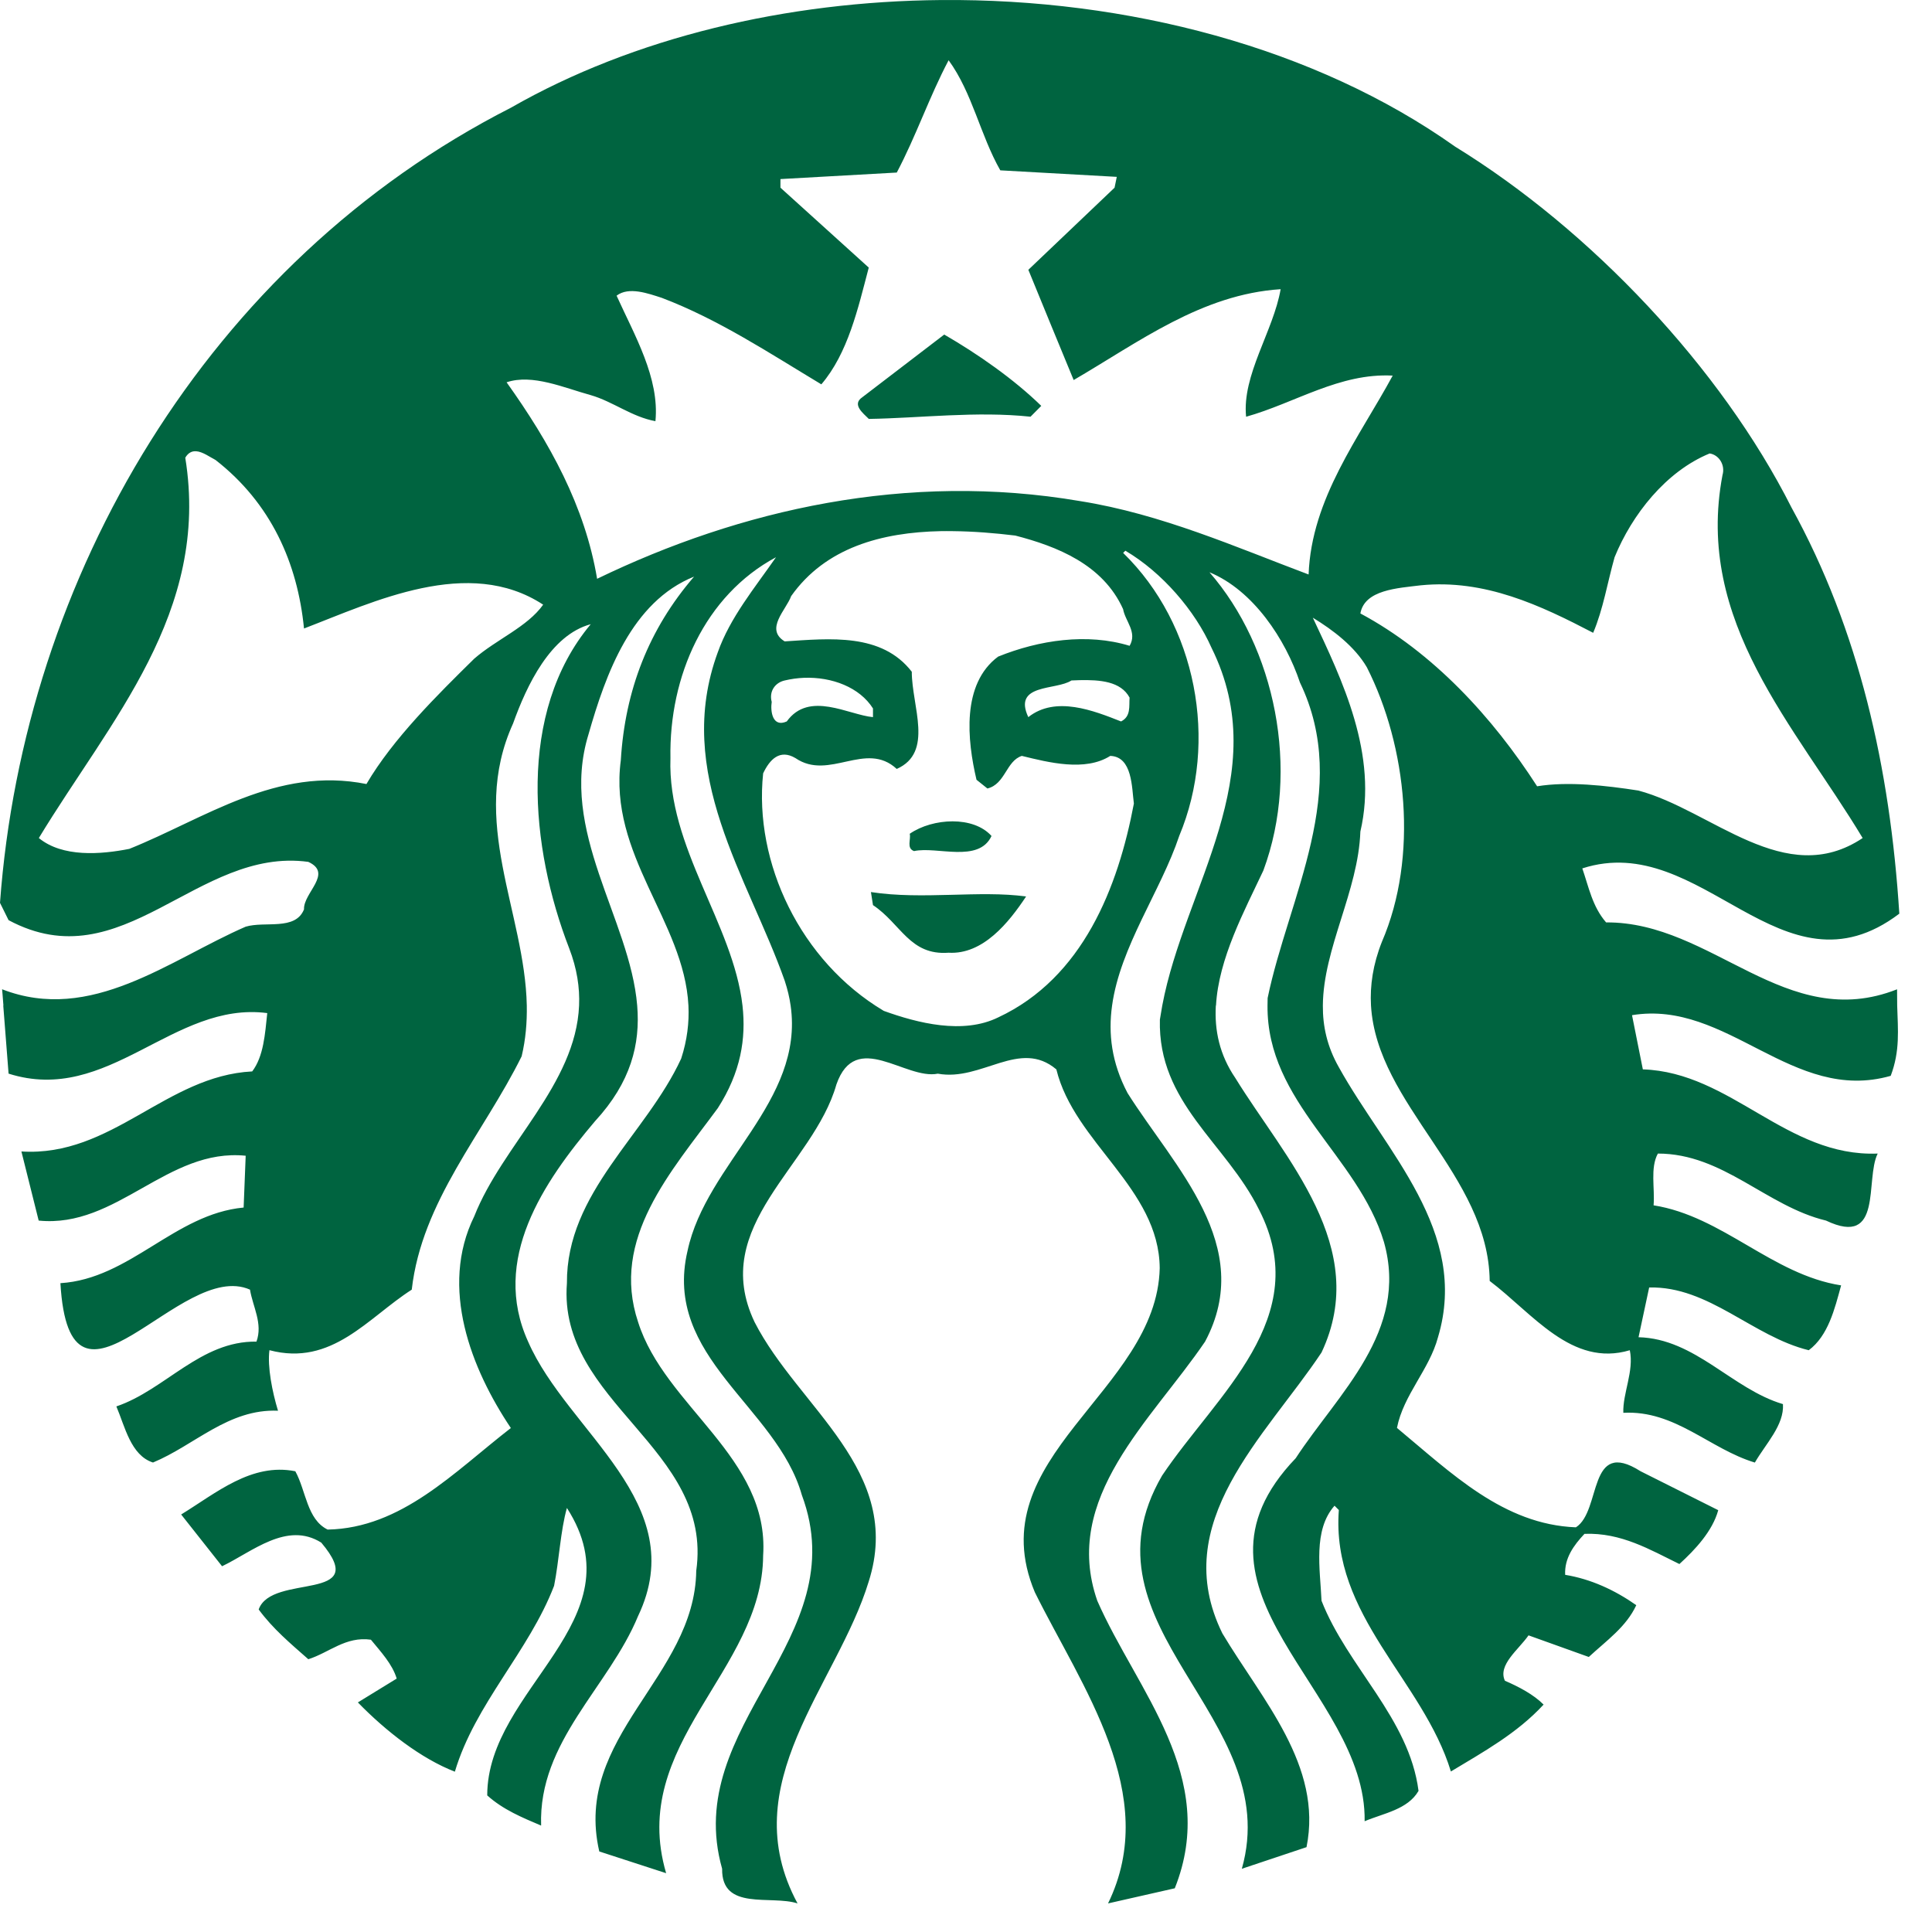
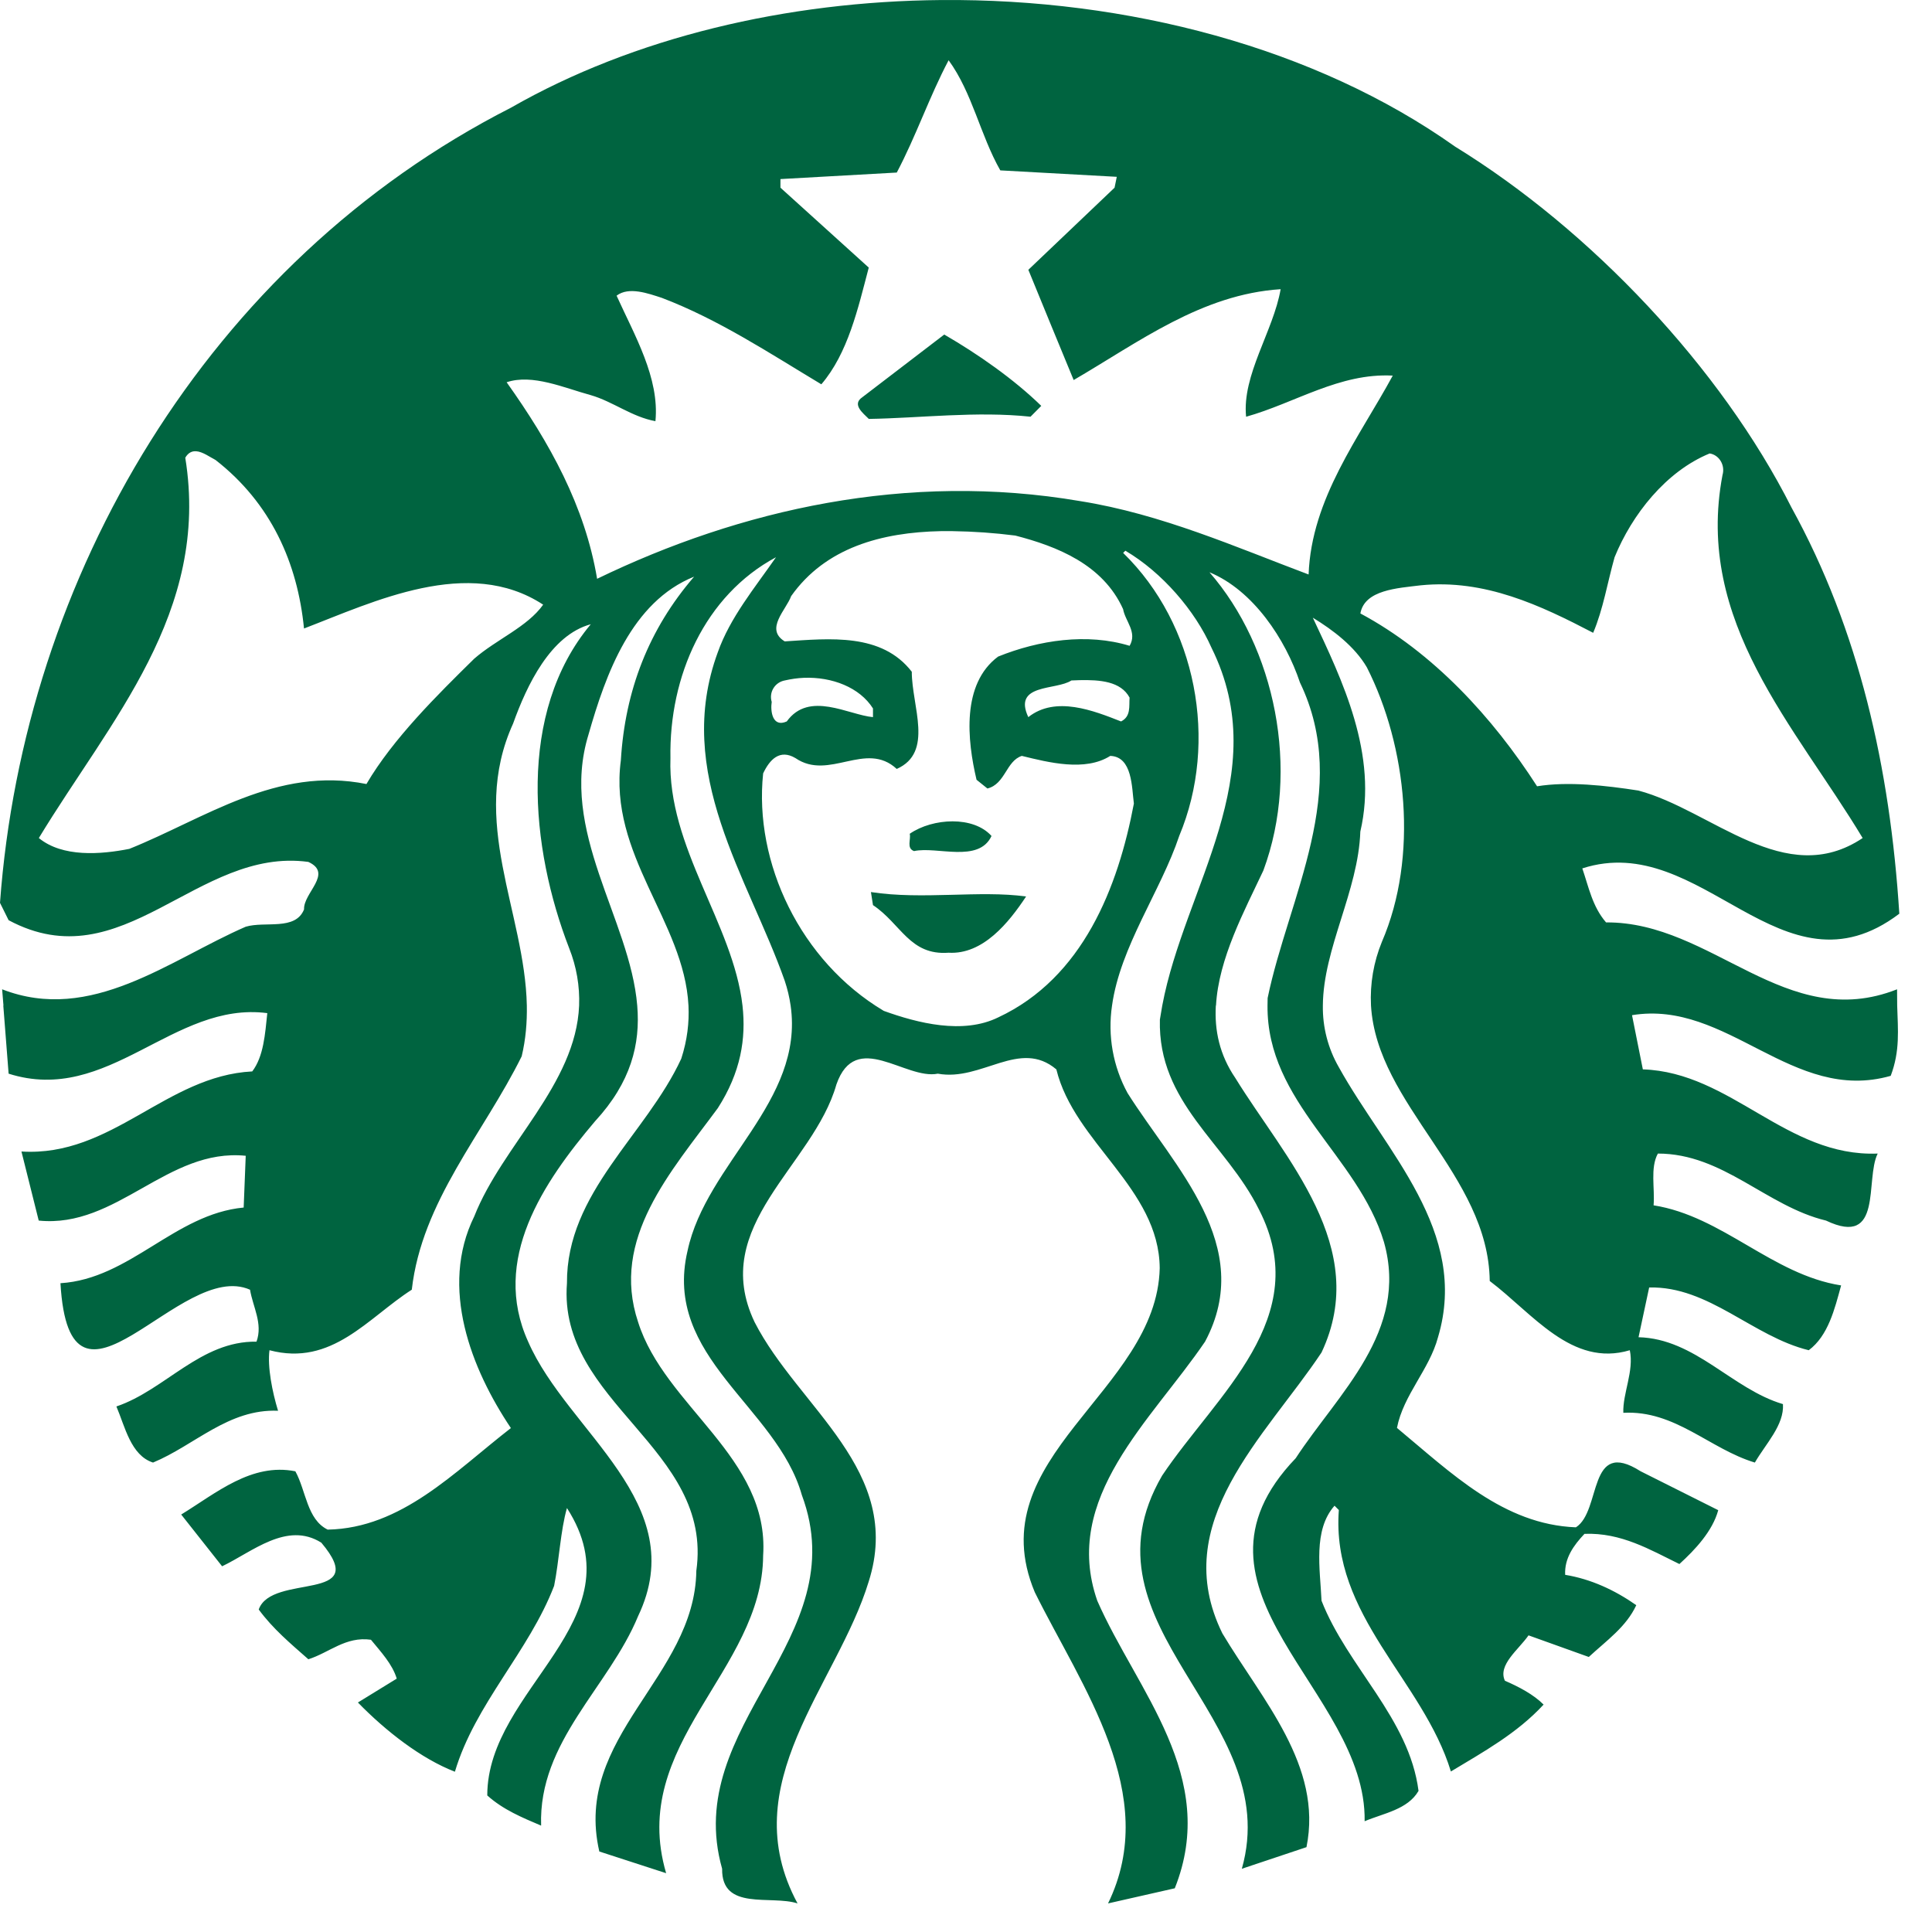
- <svg xmlns="http://www.w3.org/2000/svg" width="48px" height="48px" viewBox="0 0 48 48" version="1.1">
-   <defs />
-   <g id="Page-1" stroke="none" stroke-width="1" fill="none" fill-rule="evenodd">
-     <g id="Group-3" transform="translate(-6, -6)" fill="#006440">
-       <path d="M29.459,14.312 C30.3,14.798 31.191,15.422 31.87,16.084 L31.603,16.353 C30.264,16.21 28.854,16.388 27.585,16.408 C27.443,16.265 27.158,16.05 27.423,15.87 L29.459,14.312 L29.459,14.312 L29.459,14.312 Z M53.135,30.983 C53.153,31.589 53.209,32.109 52.974,32.729 C50.527,33.426 48.921,30.83 46.547,31.222 L46.816,32.568 C49.011,32.64 50.383,34.75 52.651,34.66 C52.329,35.305 52.795,37.005 51.367,36.325 C49.885,35.968 48.814,34.66 47.189,34.66 C46.994,35.02 47.118,35.52 47.083,35.946 C48.797,36.216 50.029,37.667 51.742,37.935 C51.581,38.525 51.421,39.186 50.938,39.546 C49.545,39.206 48.457,37.951 46.973,37.987 L46.709,39.223 C48.119,39.259 49.03,40.509 50.297,40.885 C50.331,41.406 49.867,41.872 49.599,42.337 C48.474,41.998 47.616,41.03 46.331,41.101 C46.313,40.616 46.601,40.065 46.492,39.546 C45.049,39.976 44.081,38.632 43.011,37.825 C42.98,35.186 40.209,33.455 40.062,30.983 C40.034,30.49 40.109,29.964 40.333,29.399 C41.244,27.288 40.958,24.547 39.959,22.578 C39.656,22.06 39.118,21.652 38.617,21.347 C39.35,22.905 40.244,24.745 39.798,26.66 C39.746,28.138 38.876,29.558 38.866,30.983 C38.862,31.491 38.97,31.999 39.262,32.513 C40.423,34.609 42.513,36.593 41.727,39.222 C41.511,40.03 40.868,40.654 40.707,41.476 C42.066,42.604 43.35,43.875 45.153,43.946 C45.795,43.535 45.438,41.712 46.76,42.553 L48.689,43.52 C48.548,44.038 48.116,44.502 47.724,44.858 C46.992,44.501 46.278,44.073 45.366,44.108 C45.097,44.394 44.865,44.715 44.886,45.126 C45.528,45.232 46.117,45.504 46.653,45.88 C46.404,46.418 45.919,46.755 45.473,47.167 L43.976,46.63 C43.726,46.989 43.207,47.365 43.389,47.758 C43.727,47.903 44.102,48.099 44.35,48.35 C43.69,49.066 42.852,49.526 42.047,50.012 C41.353,47.739 39.066,46.145 39.263,43.516 L39.156,43.409 C38.619,44.015 38.798,44.984 38.833,45.77 C39.476,47.416 41.011,48.688 41.243,50.494 C40.975,50.959 40.369,51.051 39.904,51.248 C39.958,47.992 35.031,45.523 38.191,42.23 C39.245,40.617 41.01,39.078 40.384,36.858 C39.742,34.714 37.47,33.386 37.491,30.983 L37.494,30.796 C38.012,28.29 39.583,25.623 38.297,22.957 C37.939,21.885 37.138,20.666 36.049,20.218 C37.673,22.081 38.317,25.12 37.388,27.627 C36.92,28.624 36.275,29.812 36.211,30.984 L36.207,30.984 C36.172,31.596 36.297,32.204 36.691,32.782 C37.924,34.786 40.065,36.989 38.833,39.602 C37.441,41.694 35.013,43.823 36.369,46.58 C37.351,48.226 38.869,49.869 38.46,51.892 L36.853,52.429 C37.924,48.654 32.675,46.436 34.872,42.66 C36.229,40.638 38.656,38.741 37.282,36.057 C36.461,34.394 34.764,33.41 34.817,31.332 L34.876,30.983 C35.429,28.036 37.664,25.247 36.101,22.097 C35.69,21.167 34.87,20.219 33.959,19.682 L33.904,19.737 C35.726,21.509 36.28,24.424 35.298,26.767 C34.839,28.141 33.833,29.511 33.629,30.984 C33.532,31.679 33.614,32.398 34.014,33.157 C35.174,34.998 37.209,36.952 35.939,39.333 C34.602,41.3 32.37,43.213 33.262,45.771 C34.244,48.008 36.295,50.14 35.187,52.914 L33.529,53.29 C34.85,50.586 32.87,47.903 31.71,45.558 C30.298,42.193 34.742,40.582 34.813,37.506 C34.796,35.521 32.69,34.394 32.245,32.569 C31.334,31.798 30.389,32.875 29.3,32.675 C28.495,32.837 27.26,31.565 26.78,32.944 C26.208,34.965 23.603,36.451 24.748,38.848 C25.837,40.978 28.459,42.536 27.583,45.293 C26.799,47.868 24.209,50.32 25.815,53.29 C25.155,53.075 23.923,53.486 23.941,52.429 C22.923,48.832 27.261,46.737 25.921,43.142 C25.298,40.94 22.457,39.724 23.082,37.076 C23.545,34.896 25.985,33.372 25.643,30.984 C25.615,30.784 25.566,30.579 25.496,30.366 C24.585,27.789 22.727,25.212 23.834,22.204 C24.138,21.345 24.746,20.612 25.28,19.844 C23.512,20.792 22.62,22.797 22.657,24.836 C22.58,27.054 24.215,28.954 24.447,30.984 C24.539,31.803 24.405,32.642 23.834,33.531 C22.675,35.108 21.158,36.771 21.854,38.848 C22.515,40.942 25.121,42.211 24.96,44.646 C24.943,47.526 21.604,49.319 22.55,52.539 L20.889,51.999 C20.229,49.137 23.263,47.673 23.298,45.025 C23.728,41.979 19.853,40.85 20.085,37.881 C20.069,35.626 22.049,34.197 22.924,32.3 C23.074,31.838 23.124,31.402 23.104,30.984 C22.997,28.886 21.111,27.246 21.424,24.888 C21.529,23.152 22.118,21.631 23.244,20.326 C21.691,20.951 21.05,22.742 20.621,24.245 C19.877,26.656 21.653,28.824 21.831,30.984 C21.91,31.938 21.678,32.886 20.783,33.856 C19.496,35.375 18.192,37.292 19.121,39.333 C20.104,41.586 23.193,43.34 21.853,46.15 C21.122,47.921 19.372,49.263 19.444,51.356 C18.98,51.159 18.499,50.962 18.105,50.606 C18.105,47.94 21.888,46.275 20.085,43.465 C19.926,44.02 19.891,44.773 19.766,45.399 C19.141,47.028 17.802,48.332 17.301,50.017 C16.464,49.693 15.588,49.012 14.891,48.296 L15.856,47.704 C15.749,47.346 15.464,47.042 15.215,46.738 C14.588,46.649 14.176,47.061 13.66,47.223 C13.213,46.829 12.783,46.47 12.427,45.987 C12.747,45.073 15.25,45.829 13.982,44.326 C13.126,43.789 12.267,44.555 11.517,44.913 L10.501,43.627 C11.376,43.09 12.248,42.337 13.337,42.553 C13.605,43.037 13.623,43.749 14.14,44.002 C15.979,43.966 17.282,42.571 18.692,41.479 C17.709,40.014 16.91,37.991 17.783,36.218 C18.482,34.442 20.304,32.946 20.387,30.983 C20.406,30.536 20.336,30.066 20.141,29.56 C19.177,27.072 18.837,23.71 20.677,21.508 C19.677,21.777 19.087,23.027 18.747,23.975 C17.642,26.404 19.04,28.655 19.088,30.983 C19.095,31.402 19.061,31.821 18.96,32.244 C18.013,34.158 16.48,35.838 16.23,38.041 C15.141,38.738 14.247,39.956 12.694,39.545 C12.64,39.956 12.765,40.583 12.907,41.049 C11.676,40.997 10.837,41.906 9.801,42.336 C9.248,42.158 9.105,41.443 8.891,40.942 C10.104,40.531 10.979,39.312 12.372,39.332 C12.534,38.882 12.282,38.47 12.211,38.041 C10.478,37.27 7.732,41.852 7.501,37.88 C9.232,37.772 10.338,36.161 12.053,36.001 L12.104,34.714 C10.158,34.517 8.906,36.522 6.961,36.325 L6.532,34.608 C8.782,34.749 10.123,32.728 12.266,32.619 C12.55,32.244 12.585,31.689 12.64,31.17 C10.301,30.865 8.696,33.463 6.213,32.674 C6.213,32.674 6.128,31.593 6.081,30.983 L6.085,30.983 C6.068,30.745 6.052,30.578 6.052,30.578 C8.265,31.439 10.21,29.846 12.104,29.023 C12.586,28.879 13.337,29.129 13.553,28.593 C13.534,28.181 14.283,27.7 13.66,27.413 C10.891,27.036 9.052,30.383 6.213,28.861 L6,28.431 C6.591,20.344 11.141,12.525 18.692,8.677 C21.75,6.926 25.55,6.033 29.381,6.001 C34.006,5.962 38.678,7.178 42.154,9.644 C45.529,11.72 48.758,15.14 50.51,18.611 C52.186,21.653 52.957,25.067 53.188,28.7 C50.259,30.918 48.294,26.611 45.312,27.575 C45.473,28.041 45.562,28.523 45.903,28.917 C48.546,28.898 50.366,31.672 53.132,30.579 L53.135,30.983 L53.135,30.983 L53.135,30.983 Z M19.495,21.023 C17.638,19.806 15.283,20.952 13.553,21.615 C13.392,19.986 12.732,18.501 11.355,17.428 C11.222,17.361 11.037,17.221 10.871,17.211 C10.772,17.205 10.677,17.245 10.603,17.372 C11.227,21.219 8.732,23.903 6.965,26.821 C7.553,27.303 8.499,27.231 9.213,27.09 C11.087,26.338 12.872,25.031 15.104,25.479 C15.764,24.352 16.873,23.26 17.782,22.365 C18.337,21.883 19.1,21.577 19.495,21.023 L19.495,21.023 L19.495,21.023 Z M25.173,23.439 C25.137,23.67 25.191,24.083 25.547,23.924 C26.101,23.154 27.083,23.763 27.689,23.817 L27.689,23.601 C27.357,23.077 26.672,22.814 25.976,22.84 C25.816,22.846 25.653,22.869 25.496,22.906 C25.263,22.957 25.101,23.171 25.173,23.439 L25.173,23.439 L25.173,23.439 Z M33.903,21.134 C33.404,20.024 32.262,19.575 31.225,19.306 C30.717,19.244 30.189,19.201 29.666,19.196 C29.568,19.195 29.47,19.194 29.372,19.196 C27.909,19.226 26.51,19.602 25.656,20.81 C25.534,21.151 24.995,21.629 25.495,21.935 C26.62,21.863 27.904,21.721 28.653,22.689 C28.653,23.549 29.207,24.693 28.279,25.104 C27.51,24.391 26.6,25.408 25.763,24.835 C25.37,24.602 25.121,24.874 24.96,25.214 C24.727,27.432 25.886,29.881 27.957,31.115 C28.796,31.418 29.924,31.707 30.8,31.277 C32.906,30.293 33.779,28.04 34.171,25.964 C34.118,25.569 34.137,24.799 33.584,24.78 C32.96,25.176 32.049,24.942 31.387,24.78 C30.996,24.907 30.978,25.481 30.532,25.59 L30.261,25.373 C30.029,24.39 29.885,22.994 30.797,22.314 C31.815,21.902 33.011,21.722 34.065,22.045 C34.261,21.705 33.958,21.438 33.903,21.134 L33.903,21.134 L33.903,21.134 Z M32.828,22.898 C32.757,22.9 32.688,22.903 32.619,22.906 C32.245,23.156 31.155,22.976 31.548,23.817 C32.227,23.279 33.173,23.656 33.852,23.924 C34.102,23.799 34.048,23.548 34.064,23.332 C33.847,22.926 33.326,22.888 32.828,22.898 L32.828,22.898 Z M40.601,15.332 C39.28,15.262 38.173,16.014 36.959,16.354 C36.853,15.318 37.638,14.225 37.817,13.185 C35.854,13.312 34.299,14.496 32.675,15.442 C32.299,14.532 31.922,13.617 31.549,12.703 L33.691,10.663 L33.746,10.394 L30.852,10.232 C30.354,9.357 30.157,8.303 29.568,7.497 C29.086,8.41 28.762,9.376 28.28,10.287 L25.39,10.449 L25.39,10.663 L27.584,12.648 C27.316,13.669 27.066,14.777 26.406,15.549 C25.121,14.777 23.854,13.937 22.445,13.401 C22.106,13.292 21.622,13.113 21.319,13.346 C21.765,14.331 22.389,15.39 22.284,16.464 C21.694,16.356 21.231,15.977 20.677,15.817 C20.015,15.636 19.229,15.282 18.586,15.498 C19.658,17 20.532,18.572 20.835,20.38 C24.389,18.661 28.534,17.715 32.837,18.45 C34.854,18.771 36.708,19.595 38.512,20.273 C38.582,18.378 39.778,16.854 40.601,15.332 L40.601,15.332 L40.601,15.332 Z M46.705,25.641 C48.524,26.123 50.35,28.11 52.277,26.821 C50.599,24.03 48.101,21.453 48.795,17.803 C48.868,17.554 48.708,17.301 48.476,17.266 C47.388,17.712 46.545,18.787 46.114,19.844 C45.937,20.469 45.832,21.133 45.582,21.722 C44.278,21.042 42.887,20.383 41.298,20.542 C40.725,20.613 39.903,20.651 39.798,21.241 C41.601,22.206 43.084,23.818 44.189,25.535 C44.958,25.409 45.901,25.516 46.705,25.641 L46.705,25.641 L46.705,25.641 Z M27.638,28.163 L27.689,28.487 C28.387,28.952 28.601,29.742 29.567,29.67 C30.424,29.721 31.066,28.917 31.493,28.273 C30.334,28.113 28.924,28.361 27.638,28.163 L27.638,28.163 L27.638,28.163 Z M28.602,26.715 C28.637,26.858 28.514,27.073 28.709,27.145 C29.28,27.021 30.315,27.45 30.634,26.77 C30.411,26.52 30.048,26.406 29.666,26.406 C29.285,26.406 28.889,26.517 28.602,26.715 L28.602,26.715 Z" id="inner_artwork" />
-     </g>
-   </g>
+ <svg xmlns="http://www.w3.org/2000/svg" width="48" height="48">
+   <path d="M23.46 8.312c.84.486 1.731 1.11 2.41 1.772l-.267.269c-1.339-.143-2.75.035-4.018.055-.142-.143-.427-.358-.162-.538l2.036-1.558zm23.675 16.671c.018.606.074 1.126-.161 1.746-2.447.697-4.053-1.899-6.427-1.507l.269 1.346c2.195.072 3.567 2.182 5.835 2.092-.322.645.144 2.345-1.284 1.665-1.482-.357-2.553-1.665-4.178-1.665-.195.36-.071.86-.106 1.286 1.714.27 2.946 1.721 4.659 1.99-.161.59-.321 1.25-.804 1.61-1.393-.34-2.481-1.595-3.965-1.559l-.264 1.236c1.41.036 2.32 1.286 3.588 1.662.034.52-.43.987-.698 1.452-1.125-.339-1.983-1.307-3.268-1.236-.018-.485.27-1.036.161-1.555-1.443.43-2.411-.914-3.48-1.72-.032-2.64-2.803-4.37-2.95-6.843a3.68 3.68 0 01.271-1.584c.911-2.111.625-4.852-.374-6.82-.303-.519-.841-.927-1.342-1.232.733 1.558 1.627 3.398 1.18 5.313-.051 1.478-.921 2.898-.931 4.323a2.976 2.976 0 00.396 1.53c1.161 2.096 3.25 4.08 2.465 6.71-.216.807-.86 1.431-1.02 2.253 1.359 1.128 2.643 2.399 4.446 2.47.642-.41.285-2.234 1.607-1.393l1.929.967c-.14.518-.573.982-.965 1.338-.732-.357-1.446-.785-2.358-.75-.27.286-.501.607-.48 1.018.642.106 1.23.378 1.767.754-.249.538-.734.875-1.18 1.287l-1.497-.537c-.25.359-.769.735-.587 1.128.338.145.713.341.961.592-.66.716-1.498 1.176-2.303 1.662-.694-2.273-2.98-3.867-2.784-6.496l-.107-.107c-.537.606-.358 1.575-.323 2.36.643 1.647 2.178 2.92 2.41 4.725-.268.465-.874.557-1.339.754.054-3.256-4.873-5.725-1.713-9.018 1.054-1.613 2.82-3.152 2.193-5.372-.642-2.144-2.914-3.472-2.893-5.875l.003-.187c.518-2.506 2.09-5.173.803-7.839-.358-1.072-1.159-2.29-2.248-2.739 1.624 1.863 2.268 4.902 1.339 7.409-.468.997-1.113 2.185-1.177 3.357h-.004c-.035.612.09 1.22.484 1.798 1.233 2.004 3.374 4.207 2.142 6.82-1.392 2.092-3.82 4.221-2.464 6.978.982 1.646 2.5 3.289 2.09 5.312l-1.606.537c1.071-3.775-4.178-5.993-1.98-9.769 1.356-2.022 3.783-3.92 2.409-6.603-.821-1.663-2.518-2.647-2.465-4.725l.059-.349c.553-2.947 2.788-5.736 1.225-8.886-.41-.93-1.231-1.878-2.142-2.415l-.055.055c1.822 1.772 2.376 4.687 1.394 7.03-.459 1.374-1.465 2.744-1.67 4.217a3.47 3.47 0 00.386 2.173c1.16 1.841 3.195 3.795 1.925 6.176-1.337 1.967-3.57 3.88-2.677 6.438.982 2.237 3.033 4.369 1.925 7.143l-1.658.376c1.32-2.704-.66-5.387-1.82-7.732-1.41-3.365 3.033-4.976 3.104-8.052-.017-1.985-2.123-3.112-2.568-4.937-.911-.771-1.856.306-2.945.106-.805.162-2.04-1.11-2.52.269-.572 2.021-3.177 3.507-2.032 5.904 1.09 2.13 3.71 3.688 2.835 6.445-.784 2.575-3.374 5.027-1.768 7.997-.66-.215-1.892.196-1.874-.861-1.018-3.597 3.32-5.692 1.98-9.287-.623-2.202-3.464-3.418-2.839-6.066.463-2.18 2.903-3.704 2.561-6.092a3.531 3.531 0 00-.147-.618c-.91-2.577-2.77-5.154-1.662-8.162.304-.859.912-1.592 1.446-2.36-1.768.948-2.66 2.953-2.623 4.992-.077 2.218 1.558 4.118 1.79 6.148.092.819-.042 1.658-.613 2.547-1.16 1.577-2.676 3.24-1.98 5.317.66 2.094 3.267 3.363 3.106 5.798-.017 2.88-3.356 4.673-2.41 7.893L14.89 46c-.66-2.862 2.374-4.326 2.41-6.974.429-3.046-3.446-4.175-3.214-7.144-.016-2.255 1.964-3.684 2.84-5.58.15-.463.199-.899.179-1.317-.107-2.098-1.993-3.738-1.68-6.096.105-1.736.694-3.257 1.82-4.562-1.553.625-2.194 2.416-2.623 3.92-.744 2.41 1.032 4.578 1.21 6.738.08.954-.153 1.902-1.048 2.872-1.287 1.519-2.59 3.436-1.662 5.477.983 2.253 4.072 4.007 2.732 6.817-.73 1.771-2.481 3.113-2.41 5.206-.463-.197-.944-.394-1.338-.75 0-2.666 3.783-4.331 1.98-7.14-.16.554-.194 1.307-.319 1.933-.625 1.63-1.964 2.933-2.465 4.618-.837-.324-1.713-1.005-2.41-1.72l.965-.593c-.107-.358-.392-.662-.641-.966-.627-.089-1.039.323-1.555.485-.447-.394-.877-.753-1.233-1.236.32-.914 2.823-.158 1.555-1.661-.856-.537-1.715.23-2.465.587l-1.016-1.286c.875-.537 1.747-1.29 2.836-1.074.268.484.286 1.196.803 1.449 1.84-.036 3.142-1.43 4.552-2.523-.983-1.465-1.782-3.488-.91-5.26.7-1.777 2.522-3.273 2.605-5.236a3.498 3.498 0 00-.246-1.423c-.964-2.488-1.304-5.85.536-8.052-1 .27-1.59 1.519-1.93 2.467-1.105 2.43.293 4.68.341 7.008.007.419-.027.838-.128 1.26-.947 1.915-2.48 3.595-2.73 5.798-1.089.697-1.983 1.915-3.536 1.504-.054.411.07 1.038.213 1.504-1.23-.052-2.07.857-3.106 1.287-.553-.178-.696-.893-.91-1.394 1.213-.41 2.088-1.63 3.481-1.61.162-.45-.09-.862-.161-1.29-1.733-.772-4.48 3.81-4.71-.162 1.73-.108 2.837-1.719 4.552-1.88l.051-1.286c-1.946-.197-3.198 1.808-5.143 1.61l-.429-1.716c2.25.14 3.59-1.88 5.734-1.99.284-.374.319-.93.374-1.448-2.34-.305-3.944 2.293-6.427 1.504l-.132-1.691h.004a17.494 17.494 0 00-.033-.405c2.213.861 4.158-.732 6.052-1.555.482-.144 1.233.106 1.449-.43-.019-.412.73-.893.107-1.18-2.769-.377-4.608 2.97-7.447 1.448L0 22.431C.59 14.344 5.141 6.525 12.692 2.677 15.75.926 19.55.033 23.382.001c4.624-.039 9.296 1.177 12.772 3.643 3.375 2.076 6.604 5.496 8.356 8.967 1.676 3.042 2.447 6.456 2.678 10.09-2.929 2.217-4.894-2.09-7.876-1.126.16.466.25.948.59 1.342 2.644-.019 4.464 2.755 7.23 1.662l.003.404zm-33.64-9.96c-1.857-1.217-4.212-.071-5.942.592-.161-1.63-.821-3.114-2.198-4.187-.133-.067-.318-.207-.484-.217-.1-.006-.194.034-.268.161.624 3.847-1.87 6.531-3.638 9.449.588.482 1.534.41 2.248.269 1.874-.752 3.66-2.06 5.891-1.611.66-1.127 1.769-2.22 2.678-3.114.555-.482 1.318-.788 1.713-1.342zm5.678 2.416c-.036.231.018.644.374.485.554-.77 1.536-.16 2.142-.107v-.216c-.332-.524-1.017-.787-1.713-.761-.16.006-.323.03-.48.066a.417.417 0 00-.323.533zm8.73-2.305c-.499-1.11-1.641-1.56-2.678-1.828a13.891 13.891 0 00-1.56-.11c-.097 0-.195-.002-.293 0-1.463.03-2.862.406-3.716 1.614-.122.34-.661.82-.16 1.125 1.124-.072 2.408-.214 3.157.754 0 .86.554 2.004-.374 2.415-.769-.713-1.68.304-2.516-.269-.393-.233-.642.04-.803.38-.233 2.217.926 4.666 2.997 5.9.839.303 1.967.592 2.843.162 2.106-.984 2.979-3.237 3.371-5.313-.053-.395-.034-1.165-.587-1.184-.624.396-1.535.162-2.197 0-.391.127-.41.7-.855.81l-.27-.217c-.233-.983-.377-2.38.535-3.06 1.018-.411 2.214-.59 3.268-.268.196-.34-.107-.607-.162-.911zm-1.075 1.764l-.21.008c-.373.25-1.463.07-1.07.911.679-.538 1.625-.16 2.304.107.25-.125.196-.376.212-.592-.217-.406-.738-.444-1.236-.434zm7.773-7.566c-1.321-.07-2.428.682-3.642 1.022-.106-1.036.679-2.13.858-3.169-1.963.127-3.518 1.311-5.142 2.257-.376-.91-.753-1.825-1.126-2.739l2.142-2.04.055-.27-2.894-.16c-.498-.876-.695-1.93-1.284-2.736-.482.913-.806 1.879-1.288 2.79l-2.89.162v.214l2.194 1.985c-.268 1.02-.518 2.13-1.178 2.9-1.285-.771-2.552-1.61-3.961-2.147-.34-.11-.823-.288-1.126-.055.446.985 1.07 2.044.965 3.118-.59-.108-1.053-.487-1.607-.647-.662-.18-1.448-.535-2.09-.32 1.07 1.503 1.945 3.075 2.248 4.883 3.554-1.72 7.7-2.665 12.002-1.93 2.017.321 3.871 1.145 5.675 1.823.07-1.895 1.266-3.419 2.09-4.94zm6.104 10.309c1.82.482 3.645 2.47 5.572 1.18-1.678-2.79-4.176-5.368-3.482-9.018.073-.25-.087-.502-.319-.537-1.088.446-1.931 1.52-2.362 2.578-.177.625-.282 1.289-.532 1.878-1.304-.68-2.695-1.34-4.284-1.18-.573.071-1.395.11-1.5.699 1.803.965 3.286 2.577 4.39 4.294.77-.126 1.713-.019 2.517.106zm-19.067 2.522l.051.324c.698.465.912 1.255 1.878 1.183.857.051 1.5-.753 1.926-1.397-1.159-.16-2.57.088-3.855-.11zm.964-1.448c.035.143-.088.358.107.43.571-.124 1.606.305 1.925-.375-.223-.25-.586-.364-.968-.364-.381 0-.777.111-1.064.309z" fill="#006440" fill-rule="evenodd" />
</svg>
